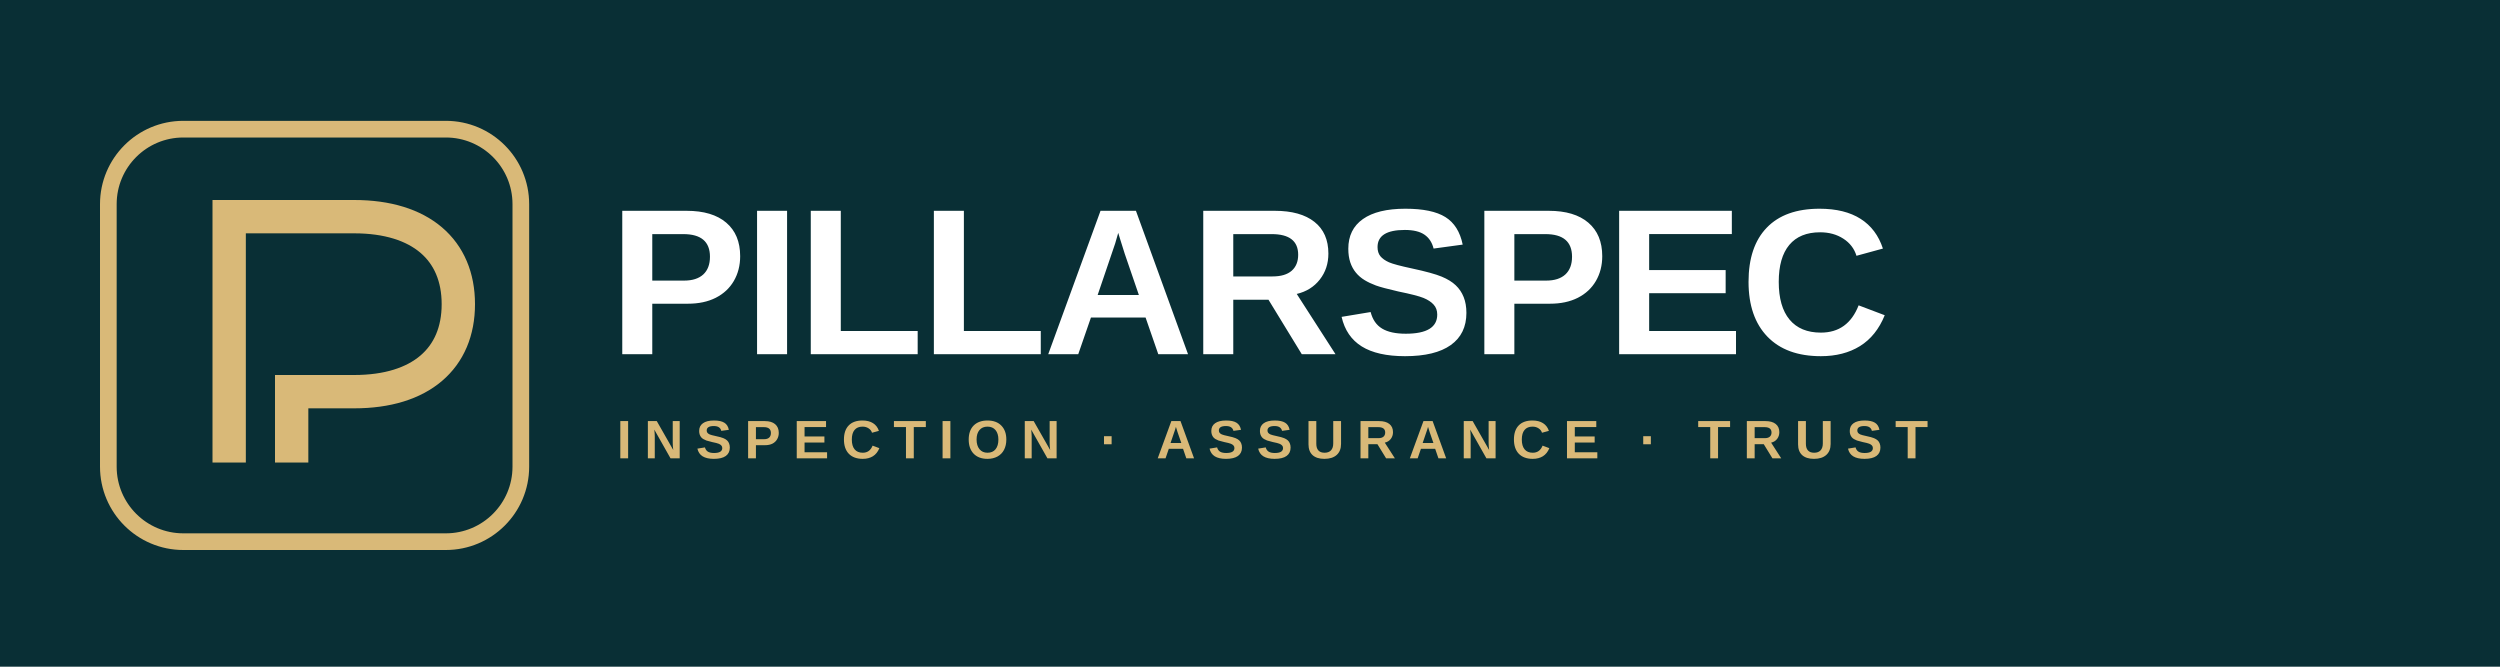
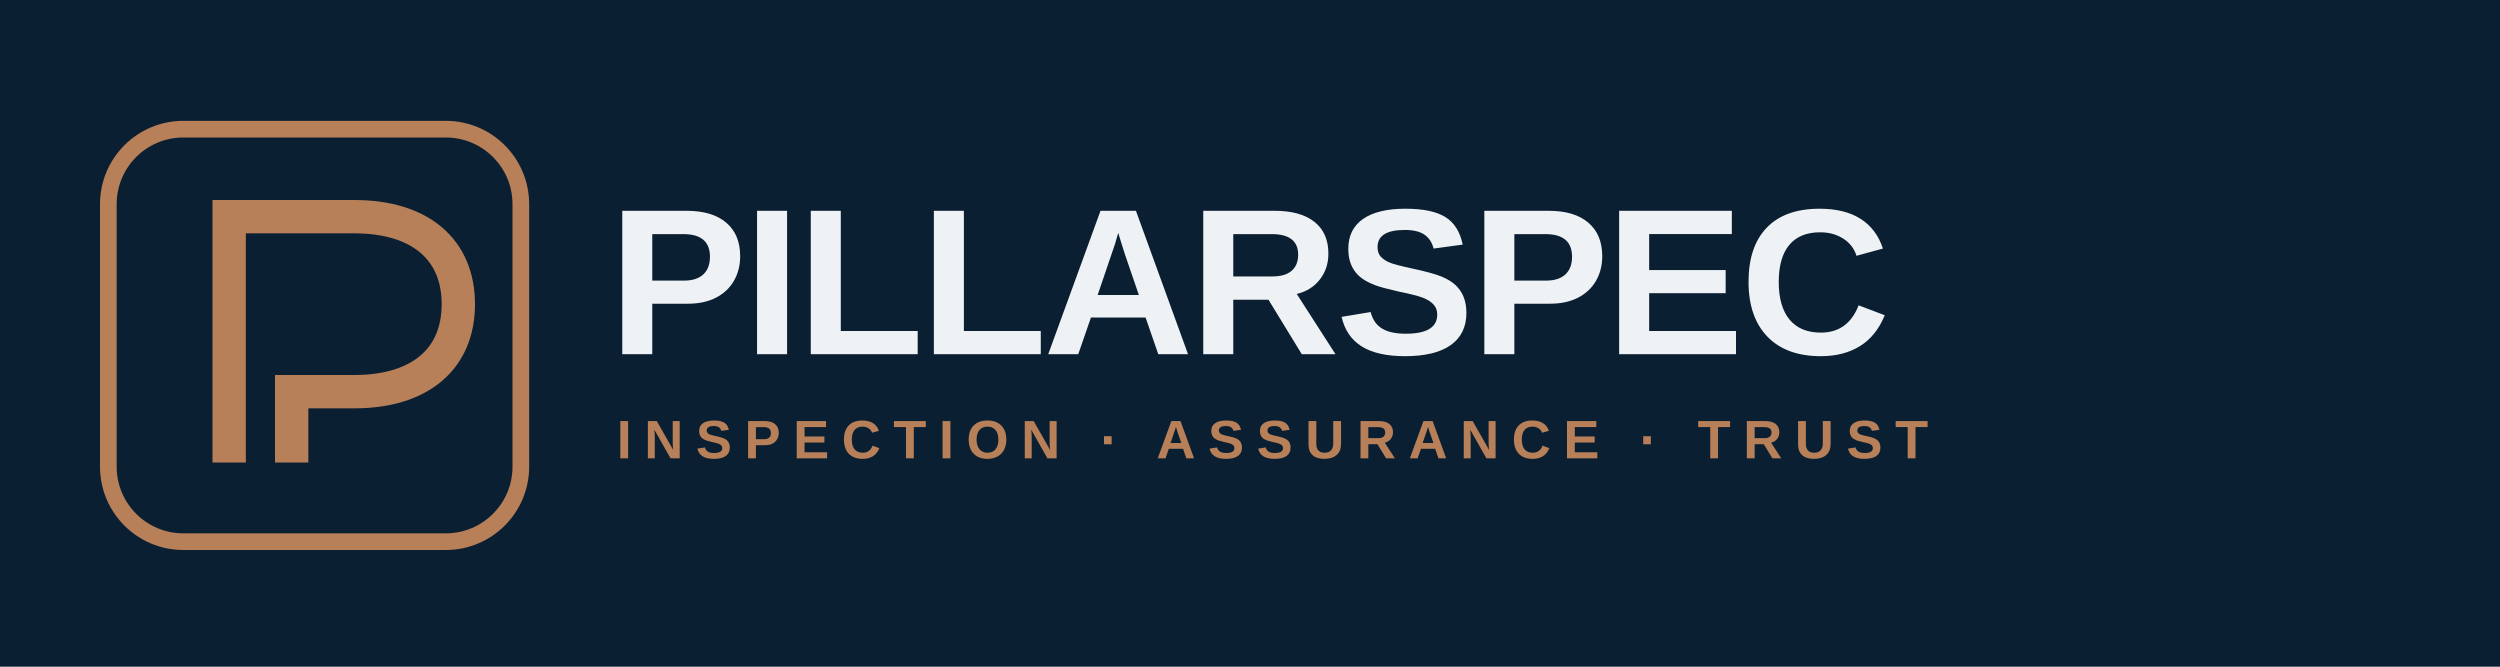
<svg xmlns="http://www.w3.org/2000/svg" viewBox="0 0 600 160">
-   <rect width="600" height="160" fill="#092f35" />
-   <rect x="26" y="31" width="99" height="99" rx="18" fill="none" stroke="#d9b978" stroke-width="4" />
-   <path d="M55 111V52h30c16 0 25 8 25 21s-9 21-25 21H70v17" fill="none" stroke="#d9b978" stroke-width="8" />
-   <text x="146" y="85" font-family="Arial,sans-serif" font-weight="bold" font-size="50" fill="#fff" letter-spacing="-1">PILLARSPEC</text>
-   <text x="148" y="110" font-family="Arial,sans-serif" font-weight="bold" font-size="13" fill="#d9b978" letter-spacing="3">INSPECTION · ASSURANCE · TRUST</text>
+   <rect width="600" height="160" fill="#0B1F33" />
+   <rect x="26" y="31" width="99" height="99" rx="18" fill="none" stroke="#B78058" stroke-width="4" />
+   <path d="M55 111V52h30c16 0 25 8 25 21s-9 21-25 21H70v17" fill="none" stroke="#B78058" stroke-width="8" />
+   <text x="146" y="85" font-family="Arial,sans-serif" font-weight="bold" font-size="50" fill="#EEF2F4" letter-spacing="-1">PILLARSPEC</text>
+   <text x="148" y="110" font-family="Arial,sans-serif" font-weight="bold" font-size="13" fill="#B78058" letter-spacing="3">INSPECTION · ASSURANCE · TRUST</text>
</svg>
